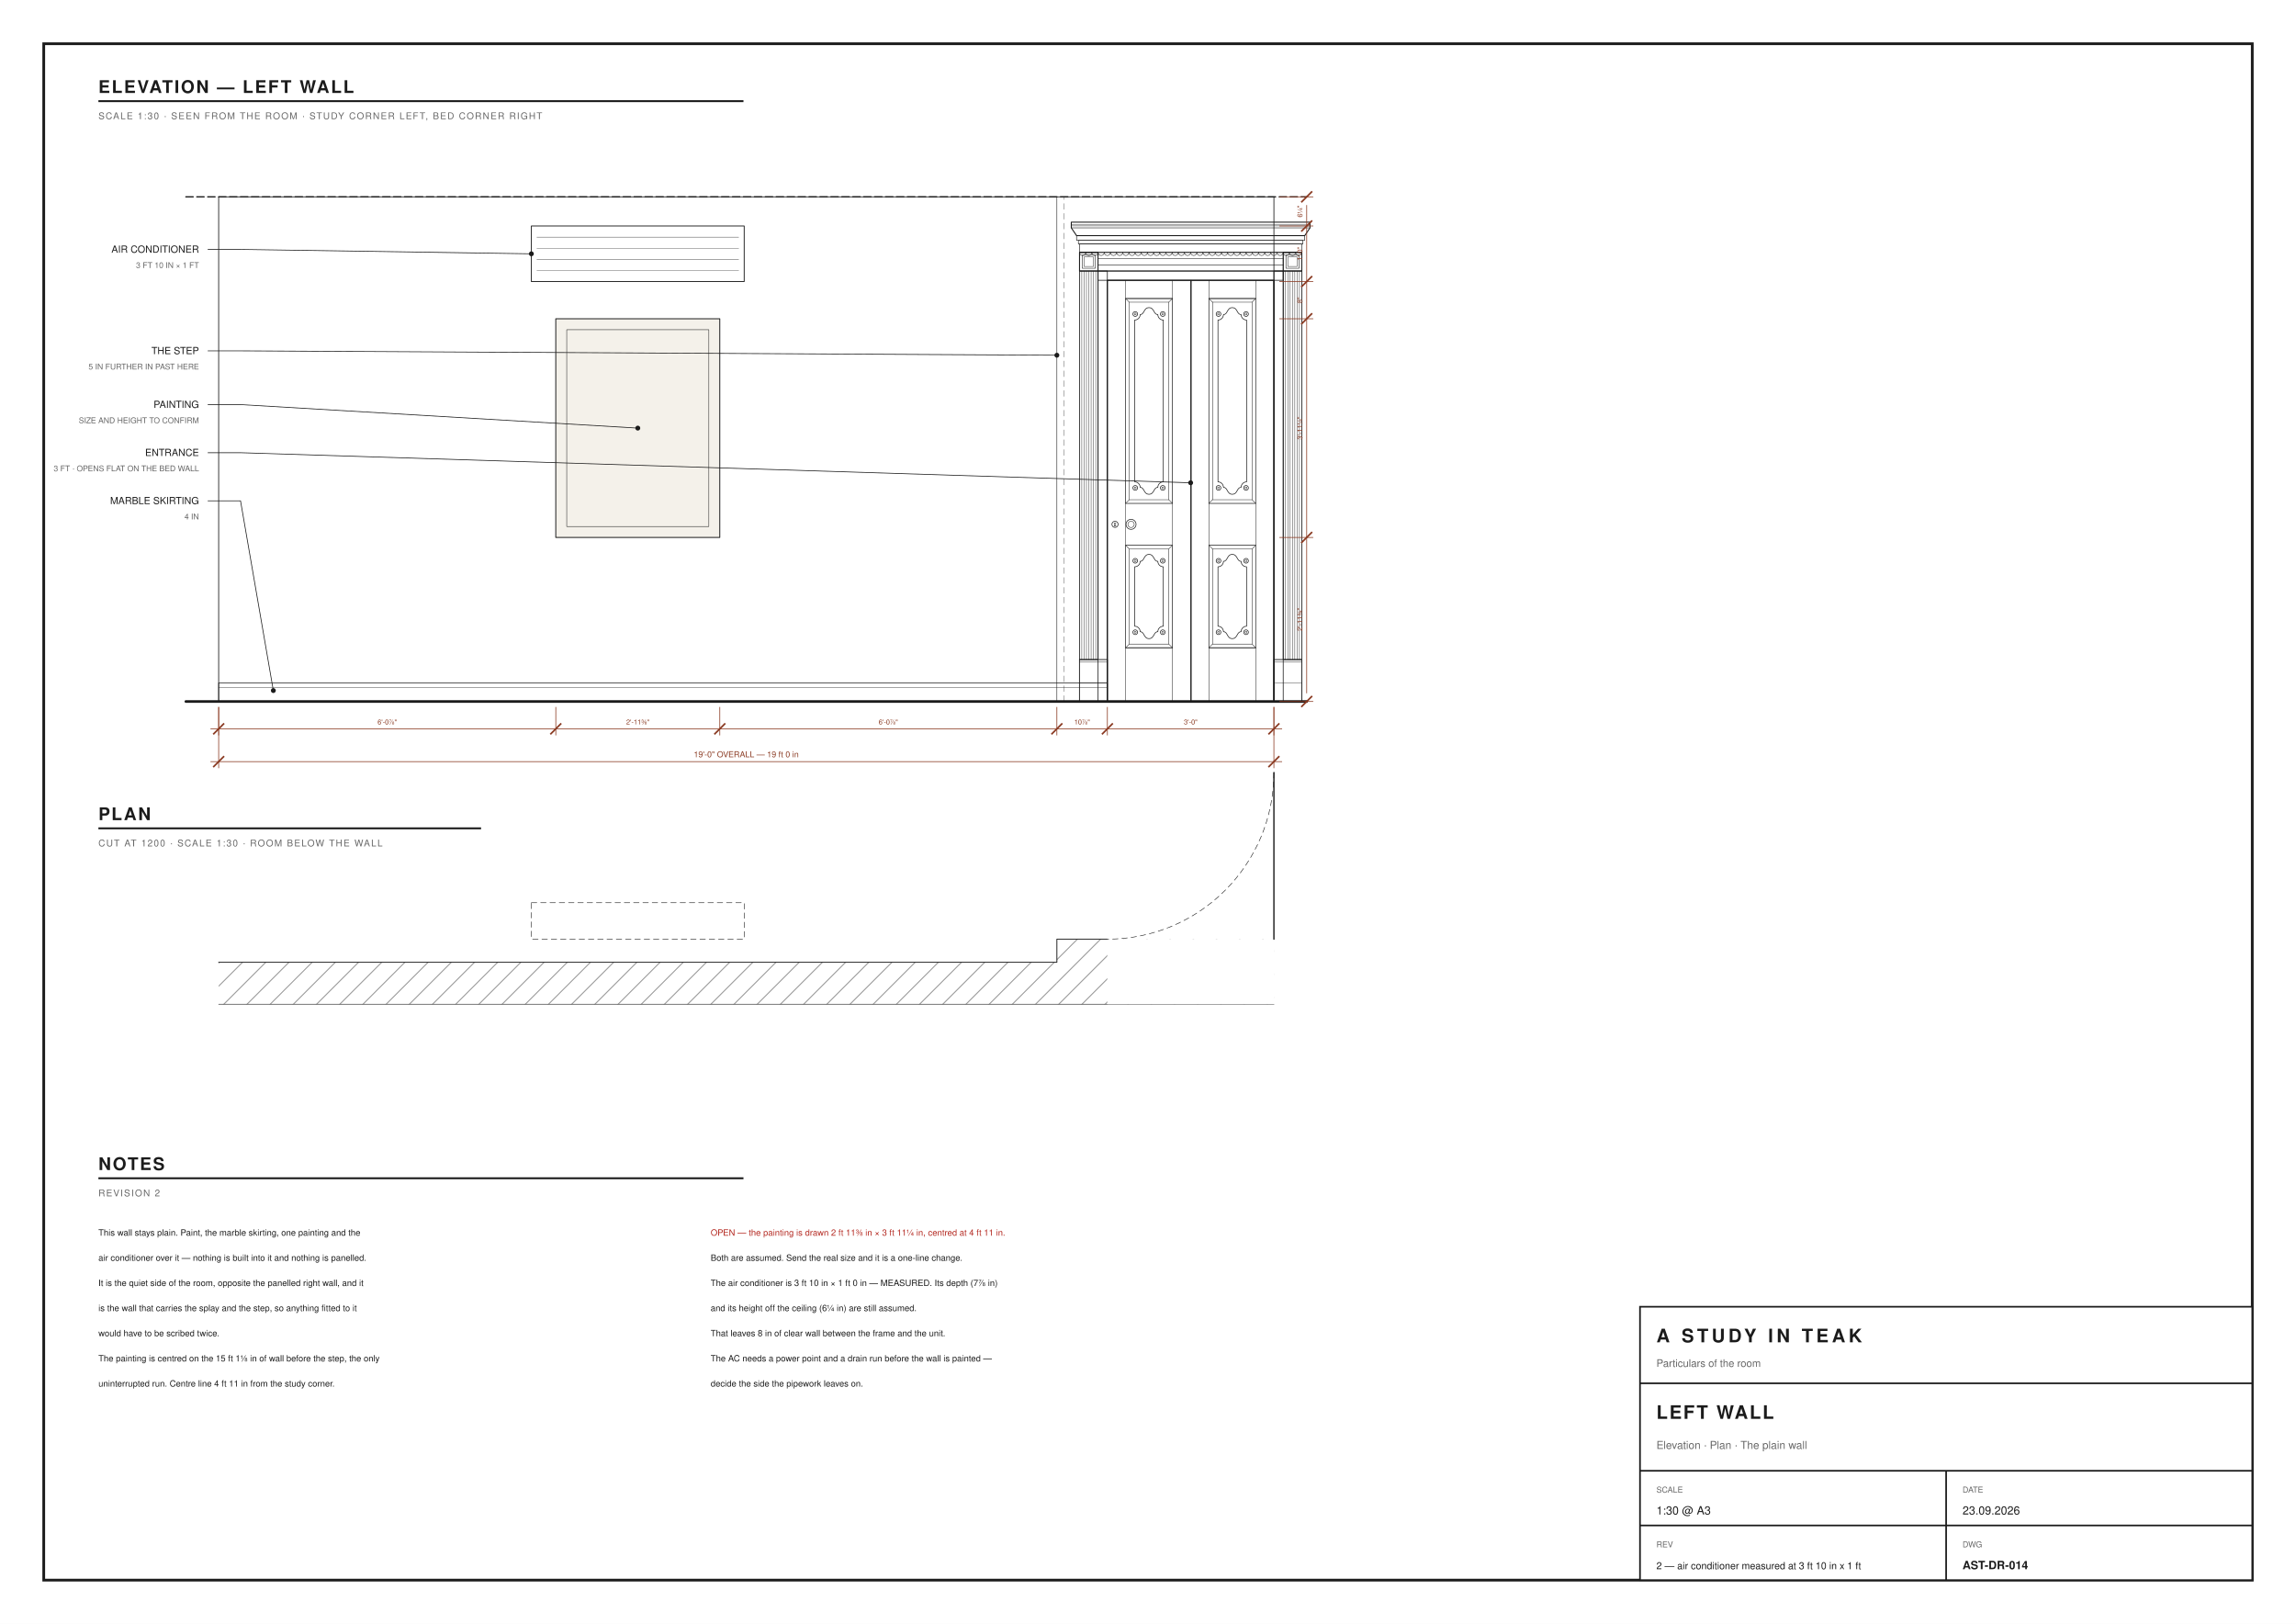
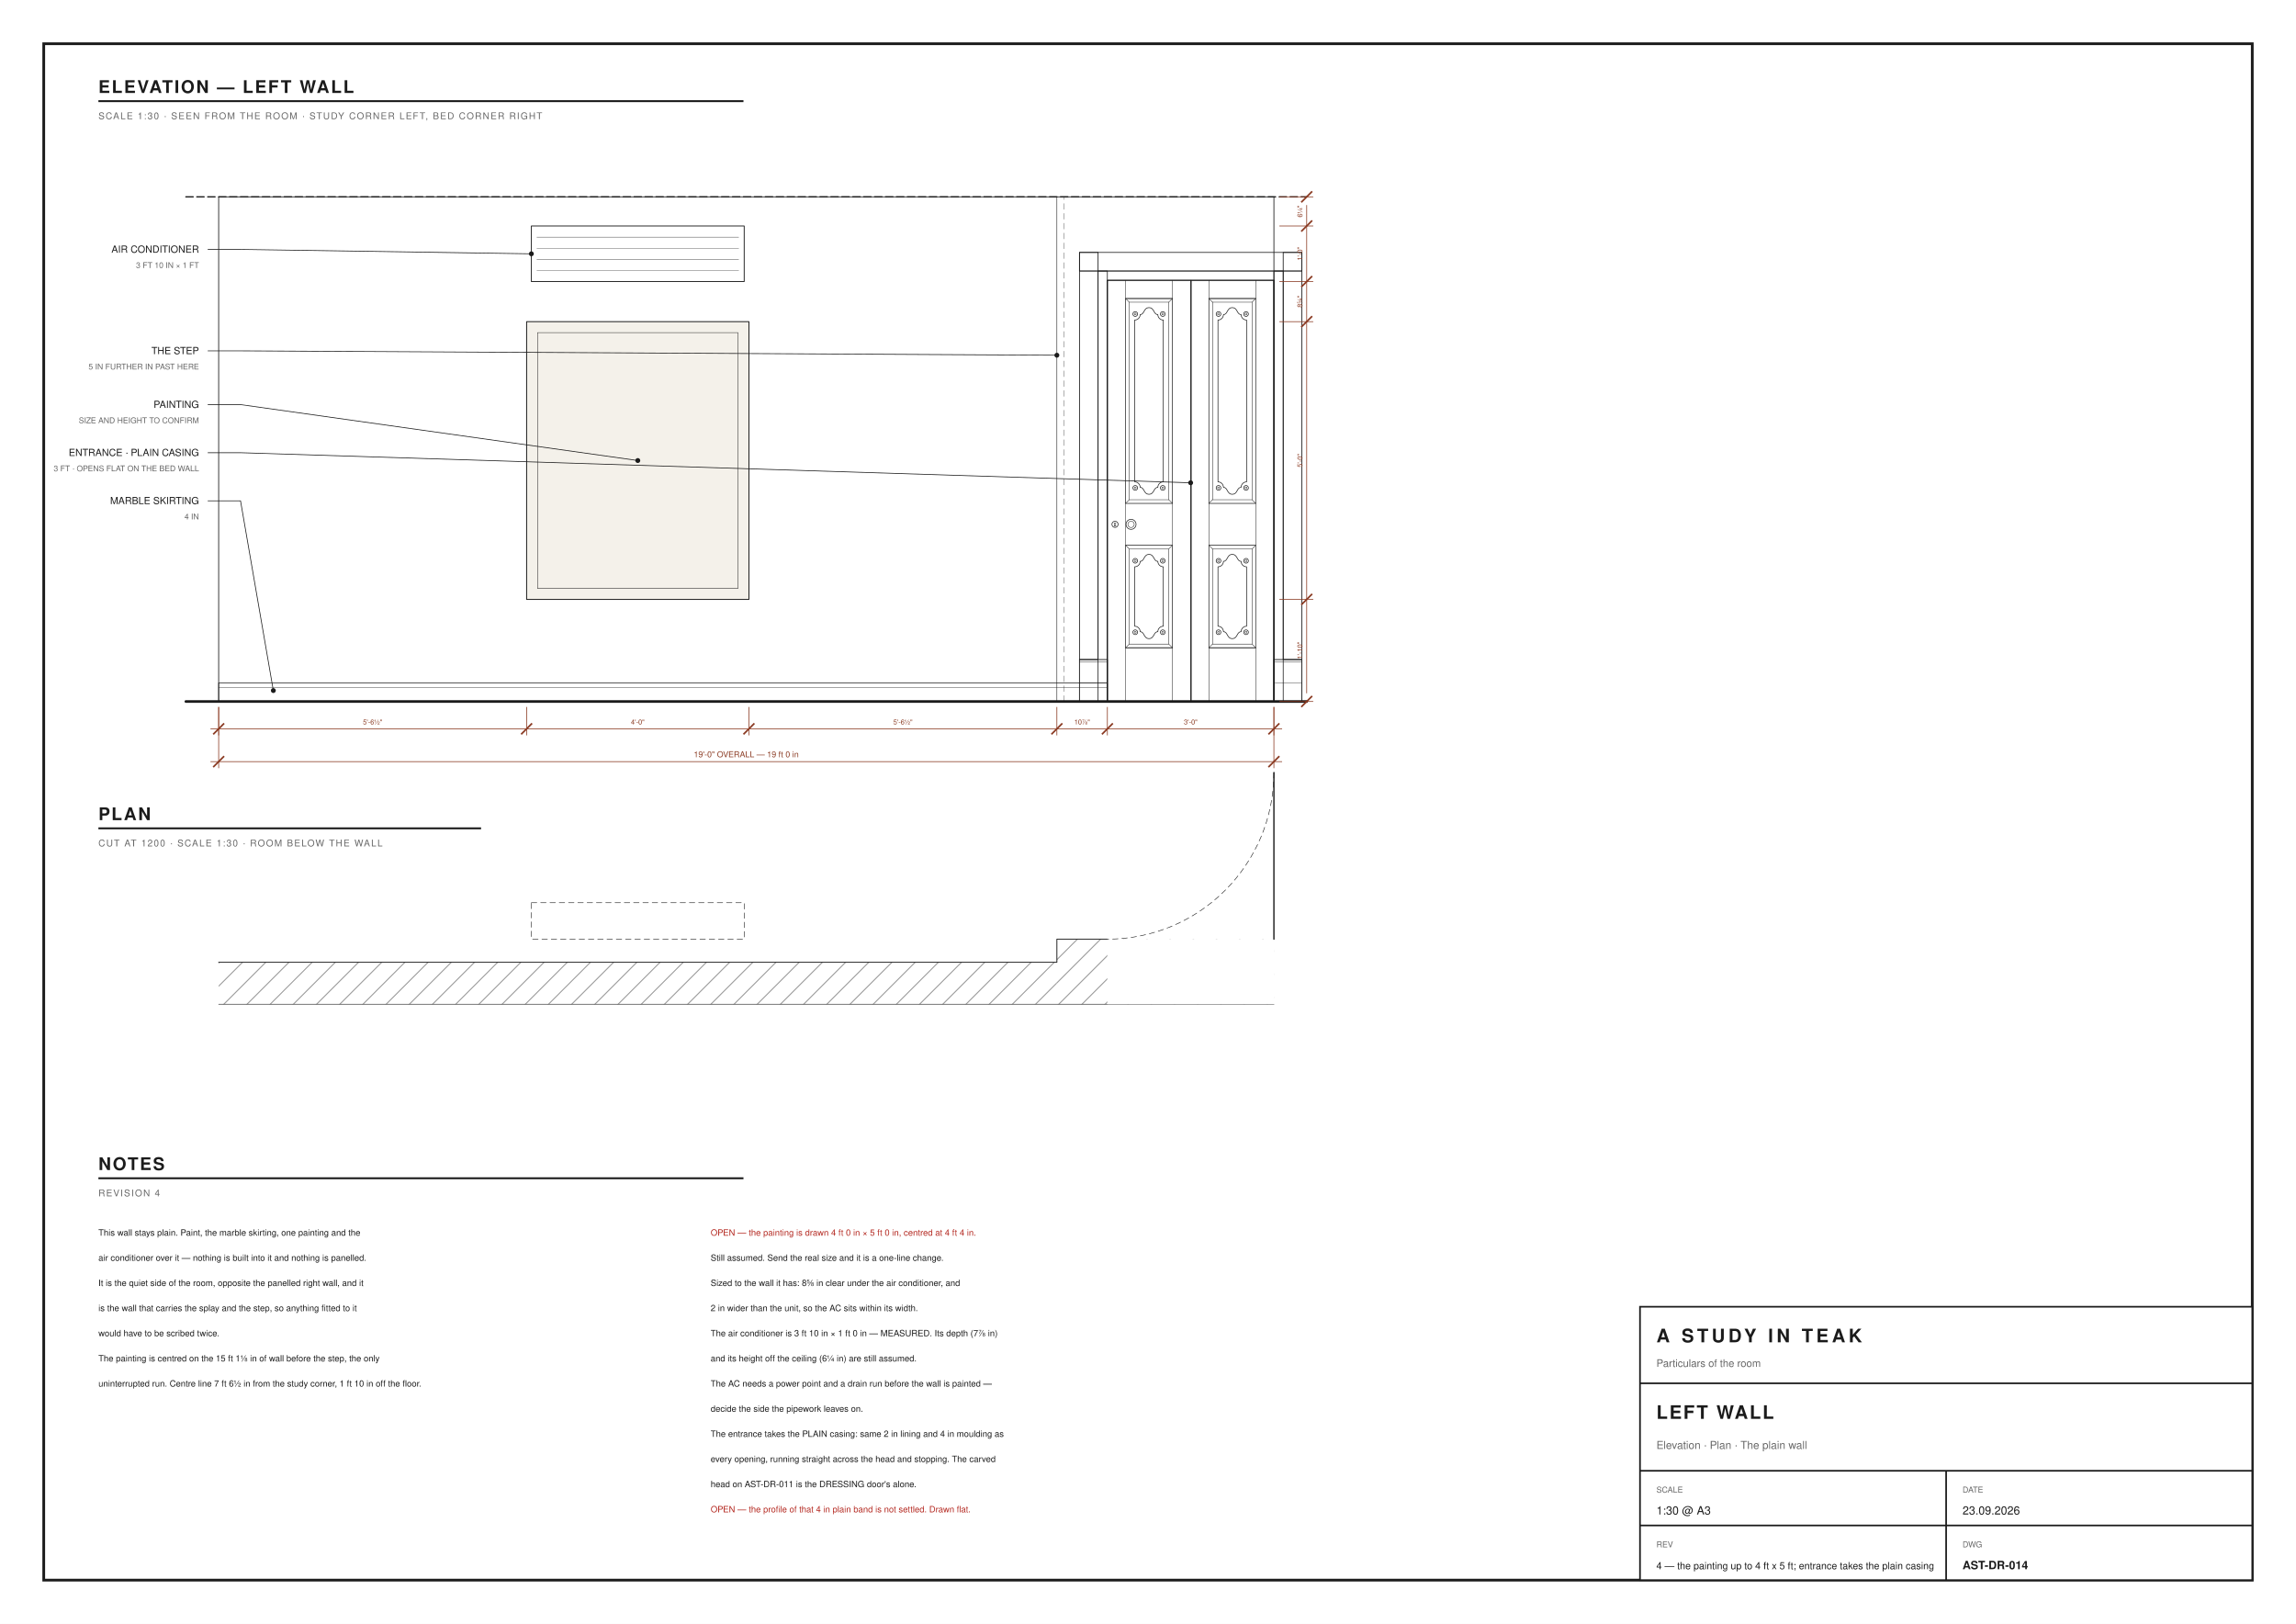
<svg xmlns="http://www.w3.org/2000/svg" viewBox="0 0 420 297" class="sheet">
  <style>.dk-mm{display:none}</style>
  <rect x="0" y="0" width="420" height="297" fill="#fff" />
  <rect x="8" y="8" width="404" height="281" fill="none" stroke="#1b1b1b" stroke-width="0.5" />
  <defs>
    <pattern id="hatchLW" patternUnits="userSpaceOnUse" width="90" height="90" patternTransform="rotate(45)">
      <line x1="0" y1="0" x2="0" y2="90" stroke="#9a9a9a" stroke-width="10" />
    </pattern>
  </defs>
  <text x="18" y="17" font-size="3.2" text-anchor="start" fill="#1b1b1b" font-weight="700" letter-spacing="0.3" font-family="Helvetica, Arial, sans-serif">ELEVATION — LEFT WALL</text>
  <line x1="18" y1="18.5" x2="136" y2="18.5" stroke="#1b1b1b" stroke-width="0.35" />
  <text x="18" y="21.8" font-size="1.7" text-anchor="start" fill="#666" font-weight="400" letter-spacing="0.2" font-family="Helvetica, Arial, sans-serif">SCALE 1:30 · SEEN FROM THE ROOM · STUDY CORNER LEFT, BED CORNER RIGHT</text>
  <g transform="translate(40 36) scale(0.03333333)" stroke="#1b1b1b" stroke-width="9" fill="none" stroke-linejoin="round" stroke-linecap="round">
    <rect x="0" y="0" width="5791" height="2769" fill="none" stroke-width="4.32" />
    <line x1="4600" y1="2769" x2="4600" y2="0" stroke-width="2.88" />
    <g stroke-dasharray="32.4 21.6">
      <line x1="4640" y1="2769" x2="4640" y2="0" stroke-width="1.8" />
    </g>
    <rect x="0" y="2667" width="4877" height="102" fill="none" stroke-width="3.6" />
    <line x1="0" y1="2692" x2="4877" y2="2692" stroke-width="2.16" />
-     <g transform="translate(4724,139)" stroke-width="3.6">
-       <rect x="102" y="268" width="51" height="2362" fill="none" stroke-width="3.96" />
-       <rect x="0" y="166" width="102" height="2234" fill="none" stroke-width="4.32" />
-       <line x1="12.75" y1="268" x2="12.75" y2="2400" stroke-width="2.16" />
-       <line x1="25.5" y1="268" x2="25.5" y2="2400" stroke-width="2.16" />
-       <line x1="38.25" y1="268" x2="38.25" y2="2400" stroke-width="2.16" />
-       <line x1="51" y1="268" x2="51" y2="2400" stroke-width="2.16" />
-       <line x1="63.75" y1="268" x2="63.75" y2="2400" stroke-width="2.16" />
-       <line x1="76.5" y1="268" x2="76.5" y2="2400" stroke-width="2.16" />
-       <line x1="89.25" y1="268" x2="89.25" y2="2400" stroke-width="2.16" />
-       <line x1="0" y1="268" x2="102" y2="268" stroke-width="3.24" />
-       <rect x="0" y="2400" width="153" height="230" fill="none" stroke-width="4.68" />
-       <line x1="0" y1="2414" x2="153" y2="2414" stroke-width="2.52" />
-       <line x1="0" y1="2528" x2="153" y2="2528" stroke-width="1.98" />
-       <rect x="1067" y="268" width="51" height="2362" fill="none" stroke-width="3.96" />
-       <rect x="1118" y="166" width="102" height="2234" fill="none" stroke-width="4.32" />
-       <line x1="1130.75" y1="268" x2="1130.75" y2="2400" stroke-width="2.16" />
-       <line x1="1143.5" y1="268" x2="1143.5" y2="2400" stroke-width="2.16" />
-       <line x1="1156.25" y1="268" x2="1156.25" y2="2400" stroke-width="2.16" />
-       <line x1="1169" y1="268" x2="1169" y2="2400" stroke-width="2.16" />
-       <line x1="1181.75" y1="268" x2="1181.75" y2="2400" stroke-width="2.16" />
-       <line x1="1194.5" y1="268" x2="1194.5" y2="2400" stroke-width="2.16" />
-       <line x1="1207.25" y1="268" x2="1207.25" y2="2400" stroke-width="2.16" />
-       <line x1="1118" y1="268" x2="1220" y2="268" stroke-width="3.24" />
-       <rect x="1067" y="2400" width="153" height="230" fill="none" stroke-width="4.68" />
-       <line x1="1067" y1="2414" x2="1220" y2="2414" stroke-width="2.52" />
-       <line x1="1067" y1="2528" x2="1220" y2="2528" stroke-width="1.98" />
-       <rect x="153" y="319" width="914" height="2311" fill="none" stroke-width="5.4" />
-       <g transform="translate(153,319)" stroke-width="3.6">
+     <g transform="translate(4724,305)" stroke-width="3.6">
+       <rect x="102" y="102" width="51" height="2362" fill="none" stroke-width="3.96" />
+       <rect x="0" y="0" width="102" height="2234" fill="none" stroke-width="4.32" />
+       <rect x="0" y="2234" width="153" height="230" fill="none" stroke-width="4.68" />
+       <line x1="0" y1="2248" x2="153" y2="2248" stroke-width="2.52" />
+       <line x1="0" y1="2362" x2="153" y2="2362" stroke-width="1.98" />
+       <rect x="1067" y="102" width="51" height="2362" fill="none" stroke-width="3.96" />
+       <rect x="1118" y="0" width="102" height="2234" fill="none" stroke-width="4.32" />
+       <rect x="1067" y="2234" width="153" height="230" fill="none" stroke-width="4.68" />
+       <line x1="1067" y1="2248" x2="1220" y2="2248" stroke-width="2.52" />
+       <line x1="1067" y1="2362" x2="1220" y2="2362" stroke-width="1.98" />
+       <rect x="153" y="153" width="914" height="2311" fill="none" stroke-width="5.4" />
+       <g transform="translate(153,153)" stroke-width="3.6">
        <rect x="0" y="0" width="457" height="2311" />
        <g stroke-width="2.52">
          <line x1="100" y1="100" x2="357" y2="100" />
          <line x1="100" y1="2016" x2="357" y2="2016" />
          <line x1="100" y1="1224" x2="100" y2="1454" />
          <line x1="357" y1="1224" x2="357" y2="1454" />
          <line x1="100" y1="0" x2="100" y2="100" />
          <line x1="357" y1="0" x2="357" y2="100" />
          <line x1="100" y1="2016" x2="100" y2="2311" />
          <line x1="357" y1="2016" x2="357" y2="2311" />
        </g>
        <rect x="100" y="100" width="257" height="1124" />
        <g stroke-width="2.52">
          <rect x="120" y="120" width="217" height="1084" />
          <line x1="100" y1="100" x2="120" y2="120" />
          <line x1="357" y1="100" x2="337" y2="120" />
          <line x1="100" y1="1224" x2="120" y2="1204" />
          <line x1="357" y1="1224" x2="337" y2="1204" />
        </g>
        <path d="M 150 1106 L 150 218 A 30 30 0 0 0 180 188 C 204.25 188 198.43 150 228.5 150 C 258.57 150 252.75 188 277 188 A 30 30 0 0 0 307 218 L 307 1106 A 30 30 0 0 0 277 1136 C 252.75 1136 258.57 1174 228.5 1174 C 198.43 1174 204.25 1136 180 1136 A 30 30 0 0 0 150 1106 Z" />
        <circle cx="153" cy="185" r="13" />
        <circle cx="153" cy="185" r="5.2" stroke-width="2.52" />
        <circle cx="304" cy="185" r="13" />
        <circle cx="304" cy="185" r="5.2" stroke-width="2.52" />
        <circle cx="153" cy="1139" r="13" />
        <circle cx="153" cy="1139" r="5.2" stroke-width="2.52" />
        <circle cx="304" cy="1139" r="13" />
        <circle cx="304" cy="1139" r="5.2" stroke-width="2.52" />
        <rect x="100" y="1454" width="257" height="562" />
        <g stroke-width="2.52">
          <rect x="120" y="1474" width="217" height="522" />
          <line x1="100" y1="1454" x2="120" y2="1474" />
          <line x1="357" y1="1454" x2="337" y2="1474" />
          <line x1="100" y1="2016" x2="120" y2="1996" />
          <line x1="357" y1="2016" x2="337" y2="1996" />
        </g>
        <path d="M 150 1898 L 150 1572 A 30 30 0 0 0 180 1542 C 204.25 1542 198.43 1504 228.5 1504 C 258.57 1504 252.75 1542 277 1542 A 30 30 0 0 0 307 1572 L 307 1898 A 30 30 0 0 0 277 1928 C 252.75 1928 258.57 1966 228.5 1966 C 198.43 1966 204.25 1928 180 1928 A 30 30 0 0 0 150 1898 Z" />
        <circle cx="153" cy="1539" r="13" />
        <circle cx="153" cy="1539" r="5.2" stroke-width="2.52" />
        <circle cx="304" cy="1539" r="13" />
        <circle cx="304" cy="1539" r="5.2" stroke-width="2.52" />
        <circle cx="153" cy="1931" r="13" />
        <circle cx="153" cy="1931" r="5.2" stroke-width="2.52" />
        <circle cx="304" cy="1931" r="13" />
        <circle cx="304" cy="1931" r="5.2" stroke-width="2.52" />
        <circle cx="130" cy="1339" r="27.5" />
        <circle cx="130" cy="1339" r="17.5" stroke-width="2.52" />
        <circle cx="42" cy="1339" r="17" />
        <path stroke-width="2.52" d="M 39 1338 A 4.5 4.5 0 1 1 45 1338 L 46.5 1349 L 37.5 1349 Z" />
        <rect x="457" y="0" width="457" height="2311" />
        <g stroke-width="2.52">
          <line x1="557" y1="100" x2="814" y2="100" />
          <line x1="557" y1="2016" x2="814" y2="2016" />
          <line x1="557" y1="1224" x2="557" y2="1454" />
          <line x1="814" y1="1224" x2="814" y2="1454" />
          <line x1="557" y1="0" x2="557" y2="100" />
          <line x1="814" y1="0" x2="814" y2="100" />
          <line x1="557" y1="2016" x2="557" y2="2311" />
          <line x1="814" y1="2016" x2="814" y2="2311" />
        </g>
        <rect x="557" y="100" width="257" height="1124" />
        <g stroke-width="2.52">
          <rect x="577" y="120" width="217" height="1084" />
          <line x1="557" y1="100" x2="577" y2="120" />
          <line x1="814" y1="100" x2="794" y2="120" />
          <line x1="557" y1="1224" x2="577" y2="1204" />
          <line x1="814" y1="1224" x2="794" y2="1204" />
        </g>
        <path d="M 607 1106 L 607 218 A 30 30 0 0 0 637 188 C 661.25 188 655.43 150 685.5 150 C 715.57 150 709.75 188 734 188 A 30 30 0 0 0 764 218 L 764 1106 A 30 30 0 0 0 734 1136 C 709.75 1136 715.57 1174 685.5 1174 C 655.43 1174 661.25 1136 637 1136 A 30 30 0 0 0 607 1106 Z" />
        <circle cx="610" cy="185" r="13" />
        <circle cx="610" cy="185" r="5.2" stroke-width="2.52" />
        <circle cx="761" cy="185" r="13" />
        <circle cx="761" cy="185" r="5.2" stroke-width="2.52" />
        <circle cx="610" cy="1139" r="13" />
        <circle cx="610" cy="1139" r="5.2" stroke-width="2.52" />
        <circle cx="761" cy="1139" r="13" />
        <circle cx="761" cy="1139" r="5.2" stroke-width="2.52" />
        <rect x="557" y="1454" width="257" height="562" />
        <g stroke-width="2.52">
          <rect x="577" y="1474" width="217" height="522" />
          <line x1="557" y1="1454" x2="577" y2="1474" />
          <line x1="814" y1="1454" x2="794" y2="1474" />
          <line x1="557" y1="2016" x2="577" y2="1996" />
          <line x1="814" y1="2016" x2="794" y2="1996" />
        </g>
        <path d="M 607 1898 L 607 1572 A 30 30 0 0 0 637 1542 C 661.25 1542 655.43 1504 685.5 1504 C 715.57 1504 709.75 1542 734 1542 A 30 30 0 0 0 764 1572 L 764 1898 A 30 30 0 0 0 734 1928 C 709.75 1928 715.57 1966 685.5 1966 C 655.43 1966 661.25 1928 637 1928 A 30 30 0 0 0 607 1898 Z" />
        <circle cx="610" cy="1539" r="13" />
        <circle cx="610" cy="1539" r="5.2" stroke-width="2.52" />
        <circle cx="761" cy="1539" r="13" />
        <circle cx="761" cy="1539" r="5.2" stroke-width="2.52" />
        <circle cx="610" cy="1931" r="13" />
        <circle cx="610" cy="1931" r="5.2" stroke-width="2.52" />
        <circle cx="761" cy="1931" r="13" />
        <circle cx="761" cy="1931" r="5.2" stroke-width="2.52" />
        <line x1="463" y1="0" x2="463" y2="2311" stroke-width="2.52" />
      </g>
-       <rect x="102" y="268" width="1016" height="51" fill="none" stroke-width="3.96" />
-       <rect x="0" y="166" width="1220" height="102" fill="none" stroke-width="4.32" />
-       <line x1="102" y1="200" x2="1118" y2="200" stroke-width="2.88" />
-       <line x1="102" y1="234" x2="1118" y2="234" stroke-width="2.88" />
-       <rect x="0" y="166" width="102" height="102" fill="none" stroke-width="4.32" />
-       <rect x="15" y="181" width="72" height="72" fill="none" stroke-width="2.88" />
-       <rect x="25" y="191" width="52" height="52" fill="none" stroke-width="2.34" />
-       <rect x="1118" y="166" width="102" height="102" fill="none" stroke-width="4.32" />
-       <rect x="1133" y="181" width="72" height="72" fill="none" stroke-width="2.88" />
-       <rect x="1143" y="191" width="52" height="52" fill="none" stroke-width="2.34" />
-       <rect x="0" y="120" width="1220" height="46" fill="none" stroke-width="3.24" />
-       <path d="M 0 166 A 17 17 0 0 0 34 166" fill="none" stroke-width="2.7" />
-       <path d="M 34 166 A 17 17 0 0 0 68 166" fill="none" stroke-width="2.7" />
-       <path d="M 68 166 A 17 17 0 0 0 102 166" fill="none" stroke-width="2.7" />
-       <path d="M 102 166 A 16.93 16.93 0 0 0 135.87 166" fill="none" stroke-width="2.7" />
-       <path d="M 135.87 166 A 16.93 16.93 0 0 0 169.73 166" fill="none" stroke-width="2.7" />
-       <path d="M 169.73 166 A 16.93 16.93 0 0 0 203.6 166" fill="none" stroke-width="2.7" />
-       <path d="M 203.6 166 A 16.93 16.93 0 0 0 237.47 166" fill="none" stroke-width="2.7" />
-       <path d="M 237.47 166 A 16.93 16.93 0 0 0 271.33 166" fill="none" stroke-width="2.7" />
-       <path d="M 271.33 166 A 16.93 16.93 0 0 0 305.2 166" fill="none" stroke-width="2.7" />
-       <path d="M 305.2 166 A 16.93 16.93 0 0 0 339.07 166" fill="none" stroke-width="2.7" />
-       <path d="M 339.07 166 A 16.93 16.93 0 0 0 372.93 166" fill="none" stroke-width="2.7" />
-       <path d="M 372.93 166 A 16.93 16.93 0 0 0 406.8 166" fill="none" stroke-width="2.7" />
-       <path d="M 406.8 166 A 16.93 16.93 0 0 0 440.67 166" fill="none" stroke-width="2.7" />
-       <path d="M 440.67 166 A 16.93 16.93 0 0 0 474.53 166" fill="none" stroke-width="2.7" />
-       <path d="M 474.53 166 A 16.93 16.93 0 0 0 508.4 166" fill="none" stroke-width="2.7" />
-       <path d="M 508.4 166 A 16.93 16.93 0 0 0 542.27 166" fill="none" stroke-width="2.7" />
-       <path d="M 542.27 166 A 16.93 16.93 0 0 0 576.13 166" fill="none" stroke-width="2.7" />
-       <path d="M 576.13 166 A 16.93 16.93 0 0 0 610 166" fill="none" stroke-width="2.7" />
-       <path d="M 610 166 A 16.93 16.93 0 0 0 643.87 166" fill="none" stroke-width="2.7" />
-       <path d="M 643.87 166 A 16.93 16.93 0 0 0 677.73 166" fill="none" stroke-width="2.7" />
-       <path d="M 677.73 166 A 16.93 16.93 0 0 0 711.6 166" fill="none" stroke-width="2.7" />
-       <path d="M 711.6 166 A 16.93 16.93 0 0 0 745.47 166" fill="none" stroke-width="2.7" />
-       <path d="M 745.47 166 A 16.93 16.93 0 0 0 779.33 166" fill="none" stroke-width="2.7" />
-       <path d="M 779.33 166 A 16.93 16.93 0 0 0 813.2 166" fill="none" stroke-width="2.7" />
-       <path d="M 813.2 166 A 16.93 16.93 0 0 0 847.07 166" fill="none" stroke-width="2.7" />
-       <path d="M 847.07 166 A 16.93 16.93 0 0 0 880.93 166" fill="none" stroke-width="2.7" />
-       <path d="M 880.93 166 A 16.93 16.93 0 0 0 914.8 166" fill="none" stroke-width="2.7" />
-       <path d="M 914.8 166 A 16.93 16.93 0 0 0 948.67 166" fill="none" stroke-width="2.7" />
-       <path d="M 948.67 166 A 16.93 16.93 0 0 0 982.53 166" fill="none" stroke-width="2.7" />
-       <path d="M 982.53 166 A 16.93 16.93 0 0 0 1016.4 166" fill="none" stroke-width="2.7" />
-       <path d="M 1016.4 166 A 16.93 16.93 0 0 0 1050.27 166" fill="none" stroke-width="2.7" />
-       <path d="M 1050.27 166 A 16.93 16.93 0 0 0 1084.13 166" fill="none" stroke-width="2.7" />
-       <path d="M 1084.13 166 A 16.93 16.93 0 0 0 1118 166" fill="none" stroke-width="2.7" />
-       <path d="M 1118 166 A 17 17 0 0 0 1152 166" fill="none" stroke-width="2.7" />
-       <path d="M 1152 166 A 17 17 0 0 0 1186 166" fill="none" stroke-width="2.7" />
-       <path d="M 1186 166 A 17 17 0 0 0 1220 166" fill="none" stroke-width="2.7" />
-       <rect x="-6" y="100" width="1232" height="20" fill="none" stroke-width="3.24" />
-       <rect x="-16" y="74" width="1252" height="26" fill="none" stroke-width="3.24" />
-       <path d="M -45 0 L 1265 0 L 1265 31.08 L 1236 74 L -16 74 L -45 31.08 Z" fill="none" stroke-width="5.4" />
-       <line x1="-45" y1="31.08" x2="1265" y2="31.08" stroke-width="2.88" />
-       <line x1="-42" y1="11.69" x2="1262" y2="11.69" stroke-width="2.16" />
-       <line x1="-42" y1="20.39" x2="1262" y2="20.39" stroke-width="2.16" />
-     </g>
-     <rect x="1850" y="669" width="900" height="1200" fill="#f4f1ea" stroke-width="5.04" />
-     <rect x="1910" y="729" width="780" height="1080" fill="none" stroke-width="2.52" />
+       <rect x="0" y="0" width="1220" height="102" fill="none" stroke-width="4.32" />
+       <line x1="0" y1="102" x2="1220" y2="102" stroke-width="3.24" />
+     </g>
+     <rect x="1690" y="685" width="1220" height="1524" fill="#f4f1ea" stroke-width="5.04" />
+     <rect x="1750" y="745" width="1100" height="1404" fill="none" stroke-width="2.52" />
    <rect x="1716" y="160" width="1168" height="305" fill="#fff" stroke-width="4.68" />
    <line x1="1746" y1="404" x2="2854" y2="404" stroke-width="1.8" />
    <line x1="1746" y1="343" x2="2854" y2="343" stroke-width="1.8" />
    <line x1="1746" y1="282" x2="2854" y2="282" stroke-width="1.8" />
    <line x1="1746" y1="221" x2="2854" y2="221" stroke-width="1.8" />
    <line x1="-180" y1="2769" x2="5971" y2="2769" stroke-width="14.4" />
    <line x1="-180" y1="0" x2="5971" y2="0" stroke-width="7.2" stroke-dasharray="40 20" />
  </g>
  <g class="dk-dim">
    <g stroke="#8a3a22" stroke-width="0.13">
      <line x1="38.5" y1="133.3" x2="234.53" y2="133.3" />
      <line x1="40" y1="129.3" x2="40" y2="134.5" />
      <line x1="39" y1="134.3" x2="41" y2="132.3" stroke-width="0.3" />
-       <line x1="101.67" y1="129.3" x2="101.67" y2="134.5" />
-       <line x1="100.67" y1="134.3" x2="102.67" y2="132.3" stroke-width="0.3" />
-       <line x1="131.67" y1="129.3" x2="131.67" y2="134.5" />
-       <line x1="130.67" y1="134.3" x2="132.67" y2="132.3" stroke-width="0.3" />
+       <line x1="96.33" y1="129.3" x2="96.33" y2="134.5" />
+       <line x1="95.33" y1="134.3" x2="97.33" y2="132.3" stroke-width="0.3" />
+       <line x1="137" y1="129.3" x2="137" y2="134.5" />
+       <line x1="136" y1="134.3" x2="138" y2="132.3" stroke-width="0.3" />
      <line x1="193.33" y1="129.3" x2="193.33" y2="134.5" />
      <line x1="192.33" y1="134.3" x2="194.33" y2="132.3" stroke-width="0.3" />
      <line x1="202.57" y1="129.3" x2="202.57" y2="134.5" />
      <line x1="201.57" y1="134.3" x2="203.57" y2="132.3" stroke-width="0.3" />
      <line x1="233.03" y1="129.3" x2="233.03" y2="134.5" />
      <line x1="232.03" y1="134.3" x2="234.03" y2="132.3" stroke-width="0.3" />
    </g>
-     <text x="70.84" y="132.5" font-size="1.25" text-anchor="middle" fill="#8a3a22" font-weight="400" letter-spacing="0" font-family="Helvetica, Arial, sans-serif" class="dk-mm">1850</text>
-     <text x="70.84" y="132.5" font-size="1.25" text-anchor="middle" fill="#8a3a22" font-weight="400" letter-spacing="0" font-family="Helvetica, Arial, sans-serif" class="dk-in">6'-0⅞"</text>
-     <text x="116.67" y="132.5" font-size="1.25" text-anchor="middle" fill="#8a3a22" font-weight="400" letter-spacing="0" font-family="Helvetica, Arial, sans-serif" class="dk-mm">900</text>
-     <text x="116.67" y="132.5" font-size="1.25" text-anchor="middle" fill="#8a3a22" font-weight="400" letter-spacing="0" font-family="Helvetica, Arial, sans-serif" class="dk-in">2'-11⅜"</text>
-     <text x="162.5" y="132.5" font-size="1.25" text-anchor="middle" fill="#8a3a22" font-weight="400" letter-spacing="0" font-family="Helvetica, Arial, sans-serif" class="dk-mm">1850</text>
-     <text x="162.5" y="132.5" font-size="1.25" text-anchor="middle" fill="#8a3a22" font-weight="400" letter-spacing="0" font-family="Helvetica, Arial, sans-serif" class="dk-in">6'-0⅞"</text>
+     <text x="68.16" y="132.5" font-size="1.25" text-anchor="middle" fill="#8a3a22" font-weight="400" letter-spacing="0" font-family="Helvetica, Arial, sans-serif" class="dk-mm">1690</text>
+     <text x="68.16" y="132.5" font-size="1.25" text-anchor="middle" fill="#8a3a22" font-weight="400" letter-spacing="0" font-family="Helvetica, Arial, sans-serif" class="dk-in">5'-6½"</text>
+     <text x="116.66" y="132.5" font-size="1.25" text-anchor="middle" fill="#8a3a22" font-weight="400" letter-spacing="0" font-family="Helvetica, Arial, sans-serif" class="dk-mm">1220</text>
+     <text x="116.66" y="132.5" font-size="1.25" text-anchor="middle" fill="#8a3a22" font-weight="400" letter-spacing="0" font-family="Helvetica, Arial, sans-serif" class="dk-in">4'-0"</text>
+     <text x="165.17" y="132.5" font-size="1.25" text-anchor="middle" fill="#8a3a22" font-weight="400" letter-spacing="0" font-family="Helvetica, Arial, sans-serif" class="dk-mm">1690</text>
+     <text x="165.17" y="132.5" font-size="1.25" text-anchor="middle" fill="#8a3a22" font-weight="400" letter-spacing="0" font-family="Helvetica, Arial, sans-serif" class="dk-in">5'-6½"</text>
    <text x="197.95" y="132.5" font-size="1.25" text-anchor="middle" fill="#8a3a22" font-weight="400" letter-spacing="0" font-family="Helvetica, Arial, sans-serif" class="dk-mm">277</text>
    <text x="197.95" y="132.5" font-size="1.25" text-anchor="middle" fill="#8a3a22" font-weight="400" letter-spacing="0" font-family="Helvetica, Arial, sans-serif" class="dk-in">10⅞"</text>
    <text x="217.8" y="132.5" font-size="1.25" text-anchor="middle" fill="#8a3a22" font-weight="400" letter-spacing="0" font-family="Helvetica, Arial, sans-serif" class="dk-mm">914</text>
    <text x="217.8" y="132.5" font-size="1.25" text-anchor="middle" fill="#8a3a22" font-weight="400" letter-spacing="0" font-family="Helvetica, Arial, sans-serif" class="dk-in">3'-0"</text>
  </g>
  <g class="dk-dim">
    <g stroke="#8a3a22" stroke-width="0.13">
      <line x1="38.5" y1="139.3" x2="234.53" y2="139.3" />
      <line x1="40" y1="129.3" x2="40" y2="140.5" />
      <line x1="39" y1="140.3" x2="41" y2="138.3" stroke-width="0.3" />
      <line x1="233.03" y1="129.3" x2="233.03" y2="140.5" />
      <line x1="232.03" y1="140.3" x2="234.03" y2="138.3" stroke-width="0.3" />
    </g>
    <text x="136.51" y="138.5" font-size="1.5" text-anchor="middle" fill="#8a3a22" font-weight="400" letter-spacing="0" font-family="Helvetica, Arial, sans-serif" class="dk-mm">5791 OVERALL — 19 ft 0 in</text>
    <text x="136.51" y="138.5" font-size="1.5" text-anchor="middle" fill="#8a3a22" font-weight="400" letter-spacing="0" font-family="Helvetica, Arial, sans-serif" class="dk-in">19'-0" OVERALL — 19 ft 0 in</text>
  </g>
  <g class="dk-dim">
    <g stroke="#8a3a22" stroke-width="0.13">
      <line x1="239.03" y1="126.8" x2="239.03" y2="37.5" />
      <line x1="234.03" y1="128.3" x2="240.23" y2="128.3" />
      <line x1="238.03" y1="129.3" x2="240.03" y2="127.3" stroke-width="0.3" />
-       <line x1="234.03" y1="98.3" x2="240.23" y2="98.3" />
-       <line x1="238.03" y1="99.3" x2="240.03" y2="97.3" stroke-width="0.3" />
-       <line x1="234.03" y1="58.3" x2="240.23" y2="58.3" />
-       <line x1="238.03" y1="59.3" x2="240.03" y2="57.3" stroke-width="0.3" />
+       <line x1="234.03" y1="109.63" x2="240.23" y2="109.63" />
+       <line x1="238.03" y1="110.63" x2="240.03" y2="108.63" stroke-width="0.3" />
+       <line x1="234.03" y1="58.83" x2="240.23" y2="58.83" />
+       <line x1="238.03" y1="59.83" x2="240.03" y2="57.83" stroke-width="0.3" />
      <line x1="234.03" y1="51.5" x2="240.23" y2="51.5" />
      <line x1="238.03" y1="52.5" x2="240.03" y2="50.5" stroke-width="0.3" />
      <line x1="234.03" y1="41.33" x2="240.23" y2="41.33" />
      <line x1="238.03" y1="42.33" x2="240.03" y2="40.33" stroke-width="0.3" />
      <line x1="234.03" y1="36" x2="240.23" y2="36" />
      <line x1="238.03" y1="37" x2="240.03" y2="35" stroke-width="0.3" />
    </g>
-     <text x="238.23" y="113.3" font-size="1.25" text-anchor="middle" fill="#8a3a22" font-weight="400" letter-spacing="0" font-family="Helvetica, Arial, sans-serif" class="dk-mm" transform="rotate(-90 238.23 113.3)">900</text>
-     <text x="238.23" y="113.3" font-size="1.25" text-anchor="middle" fill="#8a3a22" font-weight="400" letter-spacing="0" font-family="Helvetica, Arial, sans-serif" class="dk-in" transform="rotate(-90 238.23 113.3)">2'-11⅜"</text>
-     <text x="238.23" y="78.3" font-size="1.25" text-anchor="middle" fill="#8a3a22" font-weight="400" letter-spacing="0" font-family="Helvetica, Arial, sans-serif" class="dk-mm" transform="rotate(-90 238.23 78.3)">1200</text>
-     <text x="238.23" y="78.3" font-size="1.25" text-anchor="middle" fill="#8a3a22" font-weight="400" letter-spacing="0" font-family="Helvetica, Arial, sans-serif" class="dk-in" transform="rotate(-90 238.23 78.3)">3'-11¼"</text>
-     <text x="238.23" y="54.9" font-size="1.25" text-anchor="middle" fill="#8a3a22" font-weight="400" letter-spacing="0" font-family="Helvetica, Arial, sans-serif" class="dk-mm" transform="rotate(-90 238.23 54.9)">204</text>
-     <text x="238.23" y="54.9" font-size="1.25" text-anchor="middle" fill="#8a3a22" font-weight="400" letter-spacing="0" font-family="Helvetica, Arial, sans-serif" class="dk-in" transform="rotate(-90 238.23 54.9)">8"</text>
+     <text x="238.23" y="118.97" font-size="1.25" text-anchor="middle" fill="#8a3a22" font-weight="400" letter-spacing="0" font-family="Helvetica, Arial, sans-serif" class="dk-mm" transform="rotate(-90 238.23 118.97)">560</text>
+     <text x="238.23" y="118.97" font-size="1.25" text-anchor="middle" fill="#8a3a22" font-weight="400" letter-spacing="0" font-family="Helvetica, Arial, sans-serif" class="dk-in" transform="rotate(-90 238.23 118.97)">1'-10"</text>
+     <text x="238.23" y="84.23" font-size="1.25" text-anchor="middle" fill="#8a3a22" font-weight="400" letter-spacing="0" font-family="Helvetica, Arial, sans-serif" class="dk-mm" transform="rotate(-90 238.23 84.23)">1524</text>
+     <text x="238.23" y="84.23" font-size="1.25" text-anchor="middle" fill="#8a3a22" font-weight="400" letter-spacing="0" font-family="Helvetica, Arial, sans-serif" class="dk-in" transform="rotate(-90 238.23 84.23)">5'-0"</text>
+     <text x="238.23" y="55.16" font-size="1.25" text-anchor="middle" fill="#8a3a22" font-weight="400" letter-spacing="0" font-family="Helvetica, Arial, sans-serif" class="dk-mm" transform="rotate(-90 238.23 55.16)">220</text>
+     <text x="238.23" y="55.16" font-size="1.25" text-anchor="middle" fill="#8a3a22" font-weight="400" letter-spacing="0" font-family="Helvetica, Arial, sans-serif" class="dk-in" transform="rotate(-90 238.23 55.16)">8⅝"</text>
    <text x="238.23" y="46.41" font-size="1.25" text-anchor="middle" fill="#8a3a22" font-weight="400" letter-spacing="0" font-family="Helvetica, Arial, sans-serif" class="dk-mm" transform="rotate(-90 238.23 46.41)">305</text>
    <text x="238.23" y="46.41" font-size="1.25" text-anchor="middle" fill="#8a3a22" font-weight="400" letter-spacing="0" font-family="Helvetica, Arial, sans-serif" class="dk-in" transform="rotate(-90 238.23 46.41)">1'-0"</text>
    <text x="238.23" y="38.66" font-size="1.25" text-anchor="middle" fill="#8a3a22" font-weight="400" letter-spacing="0" font-family="Helvetica, Arial, sans-serif" class="dk-mm" transform="rotate(-90 238.23 38.66)">160</text>
    <text x="238.23" y="38.66" font-size="1.25" text-anchor="middle" fill="#8a3a22" font-weight="400" letter-spacing="0" font-family="Helvetica, Arial, sans-serif" class="dk-in" transform="rotate(-90 238.23 38.66)">6¼"</text>
  </g>
  <g stroke="#1b1b1b" stroke-width="0.13" fill="none">
    <path d="M 97.2 46.42 L 44 45.62 L 38 45.62" />
  </g>
  <circle cx="97.2" cy="46.42" r="0.45" fill="#1b1b1b" />
  <text x="36.4" y="46.22" font-size="1.8" text-anchor="end" fill="#1b1b1b" font-weight="400" letter-spacing="0" font-family="Helvetica, Arial, sans-serif">AIR CONDITIONER</text>
  <text x="36.4" y="49.02" font-size="1.45" text-anchor="end" fill="#666" font-weight="400" letter-spacing="0" font-family="Helvetica, Arial, sans-serif">3 FT 10 IN × 1 FT</text>
  <g stroke="#1b1b1b" stroke-width="0.13" fill="none">
    <path d="M 193.33 64.97 L 44 64.17 L 38 64.17" />
  </g>
  <circle cx="193.33" cy="64.97" r="0.45" fill="#1b1b1b" />
  <text x="36.4" y="64.77" font-size="1.8" text-anchor="end" fill="#1b1b1b" font-weight="400" letter-spacing="0" font-family="Helvetica, Arial, sans-serif">THE STEP</text>
  <text x="36.4" y="67.57" font-size="1.45" text-anchor="end" fill="#666" font-weight="400" letter-spacing="0" font-family="Helvetica, Arial, sans-serif">5 IN FURTHER IN PAST HERE</text>
  <g stroke="#1b1b1b" stroke-width="0.13" fill="none">
-     <path d="M 116.67 78.3 L 44 74 L 38 74" />
-   </g>
-   <circle cx="116.67" cy="78.3" r="0.45" fill="#1b1b1b" />
+     <path d="M 116.67 84.23 L 44 74 L 38 74" />
+   </g>
+   <circle cx="116.67" cy="84.23" r="0.45" fill="#1b1b1b" />
  <text x="36.4" y="74.6" font-size="1.8" text-anchor="end" fill="#1b1b1b" font-weight="400" letter-spacing="0" font-family="Helvetica, Arial, sans-serif">PAINTING</text>
  <text x="36.4" y="77.4" font-size="1.45" text-anchor="end" fill="#666" font-weight="400" letter-spacing="0" font-family="Helvetica, Arial, sans-serif">SIZE AND HEIGHT TO CONFIRM</text>
  <g stroke="#1b1b1b" stroke-width="0.13" fill="none">
    <path d="M 217.8 88.3 L 44 82.8 L 38 82.8" />
  </g>
  <circle cx="217.8" cy="88.3" r="0.45" fill="#1b1b1b" />
-   <text x="36.4" y="83.4" font-size="1.8" text-anchor="end" fill="#1b1b1b" font-weight="400" letter-spacing="0" font-family="Helvetica, Arial, sans-serif">ENTRANCE</text>
+   <text x="36.4" y="83.4" font-size="1.8" text-anchor="end" fill="#1b1b1b" font-weight="400" letter-spacing="0" font-family="Helvetica, Arial, sans-serif">ENTRANCE · PLAIN CASING</text>
  <text x="36.4" y="86.2" font-size="1.45" text-anchor="end" fill="#666" font-weight="400" letter-spacing="0" font-family="Helvetica, Arial, sans-serif">3 FT · OPENS FLAT ON THE BED WALL</text>
  <g stroke="#1b1b1b" stroke-width="0.13" fill="none">
    <path d="M 50 126.3 L 44 91.6 L 38 91.6" />
  </g>
  <circle cx="50" cy="126.3" r="0.45" fill="#1b1b1b" />
  <text x="36.4" y="92.2" font-size="1.8" text-anchor="end" fill="#1b1b1b" font-weight="400" letter-spacing="0" font-family="Helvetica, Arial, sans-serif">MARBLE SKIRTING</text>
  <text x="36.4" y="95" font-size="1.45" text-anchor="end" fill="#666" font-weight="400" letter-spacing="0" font-family="Helvetica, Arial, sans-serif">4 IN</text>
  <text x="18" y="150" font-size="3.2" text-anchor="start" fill="#1b1b1b" font-weight="700" letter-spacing="0.3" font-family="Helvetica, Arial, sans-serif">PLAN</text>
  <line x1="18" y1="151.5" x2="88" y2="151.5" stroke="#1b1b1b" stroke-width="0.35" />
  <text x="18" y="154.8" font-size="1.7" text-anchor="start" fill="#666" font-weight="400" letter-spacing="0.2" font-family="Helvetica, Arial, sans-serif">CUT AT 1200 · SCALE 1:30 · ROOM BELOW THE WALL</text>
  <g transform="translate(40 176) scale(0.03333333)" stroke="#1b1b1b" stroke-width="9" fill="none" stroke-linejoin="round" stroke-linecap="round">
    <rect x="0" y="0" width="4600" height="230" fill="url(#hatchLW)" stroke="none" />
    <rect x="4600" y="-127" width="1191" height="357" fill="url(#hatchLW)" stroke="none" />
    <path d="M 0 0 L 4600 0 L 4600 -127 L 4877 -127" fill="none" stroke-width="4.8" />
    <path d="M 0 230 L 5791 230" fill="none" stroke-width="3" />
    <rect x="4877" y="-127" width="914" height="357" fill="#fff" stroke="none" />
    <line x1="5791" y1="-127" x2="5791" y2="-1041" stroke-width="7.2" />
    <path d="M 5791 -1041 A 914 914 0 0 1 4877 -127" fill="none" stroke-width="3" stroke-dasharray="30 21" />
    <rect x="1716" y="-327" width="1168" height="200" fill="none" stroke-width="3" stroke-dasharray="30 21" />
  </g>
  <text x="18" y="214" font-size="3.2" text-anchor="start" fill="#1b1b1b" font-weight="700" letter-spacing="0.3" font-family="Helvetica, Arial, sans-serif">NOTES</text>
  <line x1="18" y1="215.5" x2="136" y2="215.5" stroke="#1b1b1b" stroke-width="0.35" />
-   <text x="18" y="218.8" font-size="1.7" text-anchor="start" fill="#666" font-weight="400" letter-spacing="0.2" font-family="Helvetica, Arial, sans-serif">REVISION 2</text>
+   <text x="18" y="218.8" font-size="1.7" text-anchor="start" fill="#666" font-weight="400" letter-spacing="0.2" font-family="Helvetica, Arial, sans-serif">REVISION 4</text>
  <text x="18" y="226" font-size="1.6" text-anchor="start" fill="#1b1b1b" font-weight="400" letter-spacing="0" font-family="Helvetica, Arial, sans-serif">This wall stays plain. Paint, the marble skirting, one painting and the</text>
  <text x="18" y="230.6" font-size="1.6" text-anchor="start" fill="#1b1b1b" font-weight="400" letter-spacing="0" font-family="Helvetica, Arial, sans-serif">air conditioner over it — nothing is built into it and nothing is panelled.</text>
  <text x="18" y="235.2" font-size="1.6" text-anchor="start" fill="#1b1b1b" font-weight="400" letter-spacing="0" font-family="Helvetica, Arial, sans-serif">It is the quiet side of the room, opposite the panelled right wall, and it</text>
  <text x="18" y="239.8" font-size="1.6" text-anchor="start" fill="#1b1b1b" font-weight="400" letter-spacing="0" font-family="Helvetica, Arial, sans-serif">is the wall that carries the splay and the step, so anything fitted to it</text>
  <text x="18" y="244.4" font-size="1.6" text-anchor="start" fill="#1b1b1b" font-weight="400" letter-spacing="0" font-family="Helvetica, Arial, sans-serif">would have to be scribed twice.</text>
  <text x="18" y="249" font-size="1.6" text-anchor="start" fill="#1b1b1b" font-weight="400" letter-spacing="0" font-family="Helvetica, Arial, sans-serif">The painting is centred on the 15 ft 1⅛ in of wall before the step, the only</text>
-   <text x="18" y="253.6" font-size="1.6" text-anchor="start" fill="#1b1b1b" font-weight="400" letter-spacing="0" font-family="Helvetica, Arial, sans-serif">uninterrupted run. Centre line 4 ft 11 in from the study corner.</text>
-   <text x="130" y="226" font-size="1.6" text-anchor="start" fill="#b3261e" font-weight="400" letter-spacing="0" font-family="Helvetica, Arial, sans-serif">OPEN — the painting is drawn 2 ft 11⅜ in × 3 ft 11¼ in, centred at 4 ft 11 in.</text>
-   <text x="130" y="230.6" font-size="1.6" text-anchor="start" fill="#1b1b1b" font-weight="400" letter-spacing="0" font-family="Helvetica, Arial, sans-serif">   Both are assumed. Send the real size and it is a one-line change.</text>
-   <text x="130" y="235.2" font-size="1.6" text-anchor="start" fill="#1b1b1b" font-weight="400" letter-spacing="0" font-family="Helvetica, Arial, sans-serif">The air conditioner is 3 ft 10 in × 1 ft 0 in — MEASURED. Its depth (7⅞ in)</text>
-   <text x="130" y="239.8" font-size="1.6" text-anchor="start" fill="#1b1b1b" font-weight="400" letter-spacing="0" font-family="Helvetica, Arial, sans-serif">   and its height off the ceiling (6¼ in) are still assumed.</text>
-   <text x="130" y="244.4" font-size="1.6" text-anchor="start" fill="#1b1b1b" font-weight="400" letter-spacing="0" font-family="Helvetica, Arial, sans-serif">That leaves 8 in of clear wall between the frame and the unit.</text>
-   <text x="130" y="249" font-size="1.6" text-anchor="start" fill="#1b1b1b" font-weight="400" letter-spacing="0" font-family="Helvetica, Arial, sans-serif">The AC needs a power point and a drain run before the wall is painted —</text>
-   <text x="130" y="253.6" font-size="1.6" text-anchor="start" fill="#1b1b1b" font-weight="400" letter-spacing="0" font-family="Helvetica, Arial, sans-serif">   decide the side the pipework leaves on.</text>
+   <text x="18" y="253.6" font-size="1.6" text-anchor="start" fill="#1b1b1b" font-weight="400" letter-spacing="0" font-family="Helvetica, Arial, sans-serif">uninterrupted run. Centre line 7 ft 6½ in from the study corner, 1 ft 10 in off the floor.</text>
+   <text x="130" y="226" font-size="1.6" text-anchor="start" fill="#b3261e" font-weight="400" letter-spacing="0" font-family="Helvetica, Arial, sans-serif">OPEN — the painting is drawn 4 ft 0 in × 5 ft 0 in, centred at 4 ft 4 in.</text>
+   <text x="130" y="230.6" font-size="1.6" text-anchor="start" fill="#1b1b1b" font-weight="400" letter-spacing="0" font-family="Helvetica, Arial, sans-serif">   Still assumed. Send the real size and it is a one-line change.</text>
+   <text x="130" y="235.2" font-size="1.6" text-anchor="start" fill="#1b1b1b" font-weight="400" letter-spacing="0" font-family="Helvetica, Arial, sans-serif">   Sized to the wall it has: 8⅝ in clear under the air conditioner, and</text>
+   <text x="130" y="239.8" font-size="1.6" text-anchor="start" fill="#1b1b1b" font-weight="400" letter-spacing="0" font-family="Helvetica, Arial, sans-serif">   2 in wider than the unit, so the AC sits within its width.</text>
+   <text x="130" y="244.4" font-size="1.6" text-anchor="start" fill="#1b1b1b" font-weight="400" letter-spacing="0" font-family="Helvetica, Arial, sans-serif">The air conditioner is 3 ft 10 in × 1 ft 0 in — MEASURED. Its depth (7⅞ in)</text>
+   <text x="130" y="249" font-size="1.6" text-anchor="start" fill="#1b1b1b" font-weight="400" letter-spacing="0" font-family="Helvetica, Arial, sans-serif">   and its height off the ceiling (6¼ in) are still assumed.</text>
+   <text x="130" y="253.6" font-size="1.6" text-anchor="start" fill="#1b1b1b" font-weight="400" letter-spacing="0" font-family="Helvetica, Arial, sans-serif">The AC needs a power point and a drain run before the wall is painted —</text>
+   <text x="130" y="258.2" font-size="1.6" text-anchor="start" fill="#1b1b1b" font-weight="400" letter-spacing="0" font-family="Helvetica, Arial, sans-serif">   decide the side the pipework leaves on.</text>
+   <text x="130" y="262.8" font-size="1.6" text-anchor="start" fill="#1b1b1b" font-weight="400" letter-spacing="0" font-family="Helvetica, Arial, sans-serif">The entrance takes the PLAIN casing: same 2 in lining and 4 in moulding as</text>
+   <text x="130" y="267.4" font-size="1.6" text-anchor="start" fill="#1b1b1b" font-weight="400" letter-spacing="0" font-family="Helvetica, Arial, sans-serif">   every opening, running straight across the head and stopping. The carved</text>
+   <text x="130" y="272" font-size="1.6" text-anchor="start" fill="#1b1b1b" font-weight="400" letter-spacing="0" font-family="Helvetica, Arial, sans-serif">   head on AST-DR-011 is the DRESSING door's alone.</text>
+   <text x="130" y="276.6" font-size="1.6" text-anchor="start" fill="#b3261e" font-weight="400" letter-spacing="0" font-family="Helvetica, Arial, sans-serif">OPEN — the profile of that 4 in plain band is not settled. Drawn flat.</text>
  <g data-tb="1">
    <g stroke="#1b1b1b" stroke-width="0.3" fill="none">
      <rect x="300" y="239" width="112" height="50" fill="#fff" />
      <line x1="300" y1="253" x2="412" y2="253" />
      <line x1="300" y1="269" x2="412" y2="269" />
      <line x1="300" y1="279" x2="412" y2="279" />
      <line x1="356" y1="269" x2="356" y2="289" />
    </g>
    <text x="303" y="245.5" font-size="3.4" text-anchor="start" fill="#1b1b1b" font-weight="700" letter-spacing="0.6" font-family="Helvetica, Arial, sans-serif">A STUDY IN TEAK</text>
    <text x="303" y="250" font-size="1.9" text-anchor="start" fill="#666" font-weight="400" letter-spacing="0" font-family="Helvetica, Arial, sans-serif">Particulars of the room</text>
    <text x="303" y="259.5" font-size="3.4" text-anchor="start" fill="#1b1b1b" font-weight="700" letter-spacing="0.3" font-family="Helvetica, Arial, sans-serif">LEFT WALL</text>
    <text x="303" y="265" font-size="2" text-anchor="start" fill="#666" font-weight="400" letter-spacing="0" font-family="Helvetica, Arial, sans-serif">Elevation · Plan · The plain wall</text>
    <text x="303" y="273" font-size="1.5" text-anchor="start" fill="#666" font-weight="400" letter-spacing="0" font-family="Helvetica, Arial, sans-serif">SCALE</text>
    <text x="303" y="277" font-size="2.1" text-anchor="start" fill="#1b1b1b" font-weight="400" letter-spacing="0" font-family="Helvetica, Arial, sans-serif">1:30 @ A3</text>
    <text x="359" y="273" font-size="1.5" text-anchor="start" fill="#666" font-weight="400" letter-spacing="0" font-family="Helvetica, Arial, sans-serif">DATE</text>
    <text x="359" y="277" font-size="2.1" text-anchor="start" fill="#1b1b1b" font-weight="400" letter-spacing="0" font-family="Helvetica, Arial, sans-serif">23.09.2026</text>
    <text x="303" y="283" font-size="1.5" text-anchor="start" fill="#666" font-weight="400" letter-spacing="0" font-family="Helvetica, Arial, sans-serif">REV</text>
-     <text x="303" y="287" font-size="1.8" text-anchor="start" fill="#1b1b1b" font-weight="400" letter-spacing="0" font-family="Helvetica, Arial, sans-serif">2 — air conditioner measured at 3 ft 10 in x 1 ft</text>
+     <text x="303" y="287" font-size="1.8" text-anchor="start" fill="#1b1b1b" font-weight="400" letter-spacing="0" font-family="Helvetica, Arial, sans-serif">4 — the painting up to 4 ft x 5 ft; entrance takes the plain casing</text>
    <text x="359" y="283" font-size="1.5" text-anchor="start" fill="#666" font-weight="400" letter-spacing="0" font-family="Helvetica, Arial, sans-serif">DWG</text>
    <text x="359" y="287" font-size="2.1" text-anchor="start" fill="#1b1b1b" font-weight="700" letter-spacing="0" font-family="Helvetica, Arial, sans-serif">AST-DR-014</text>
  </g>
</svg>
